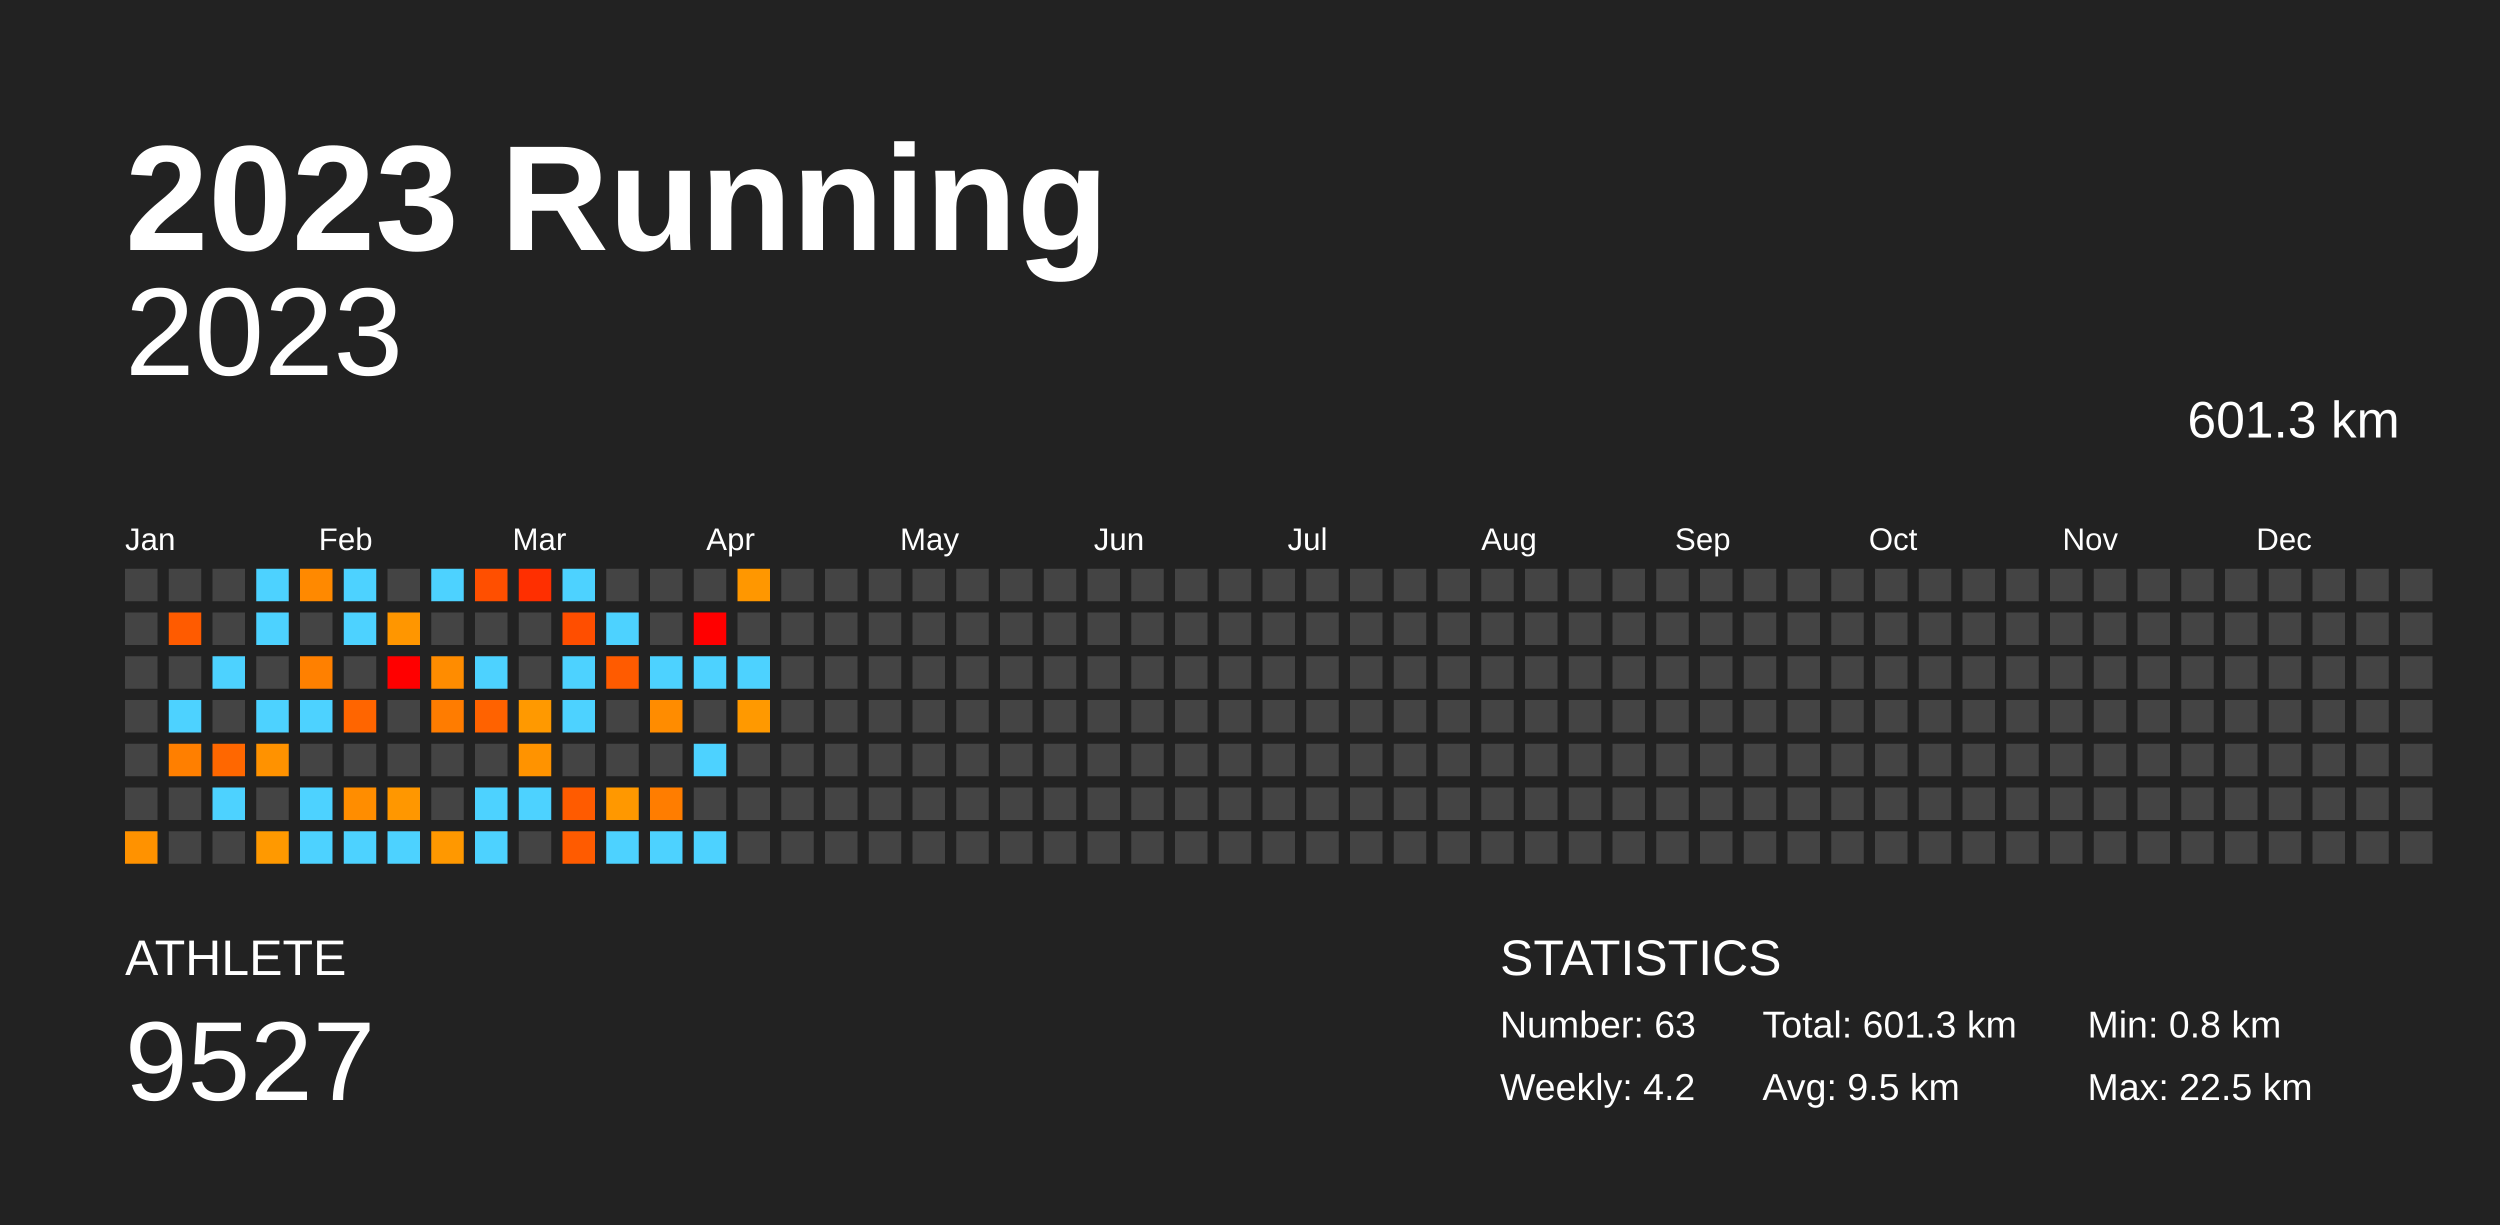
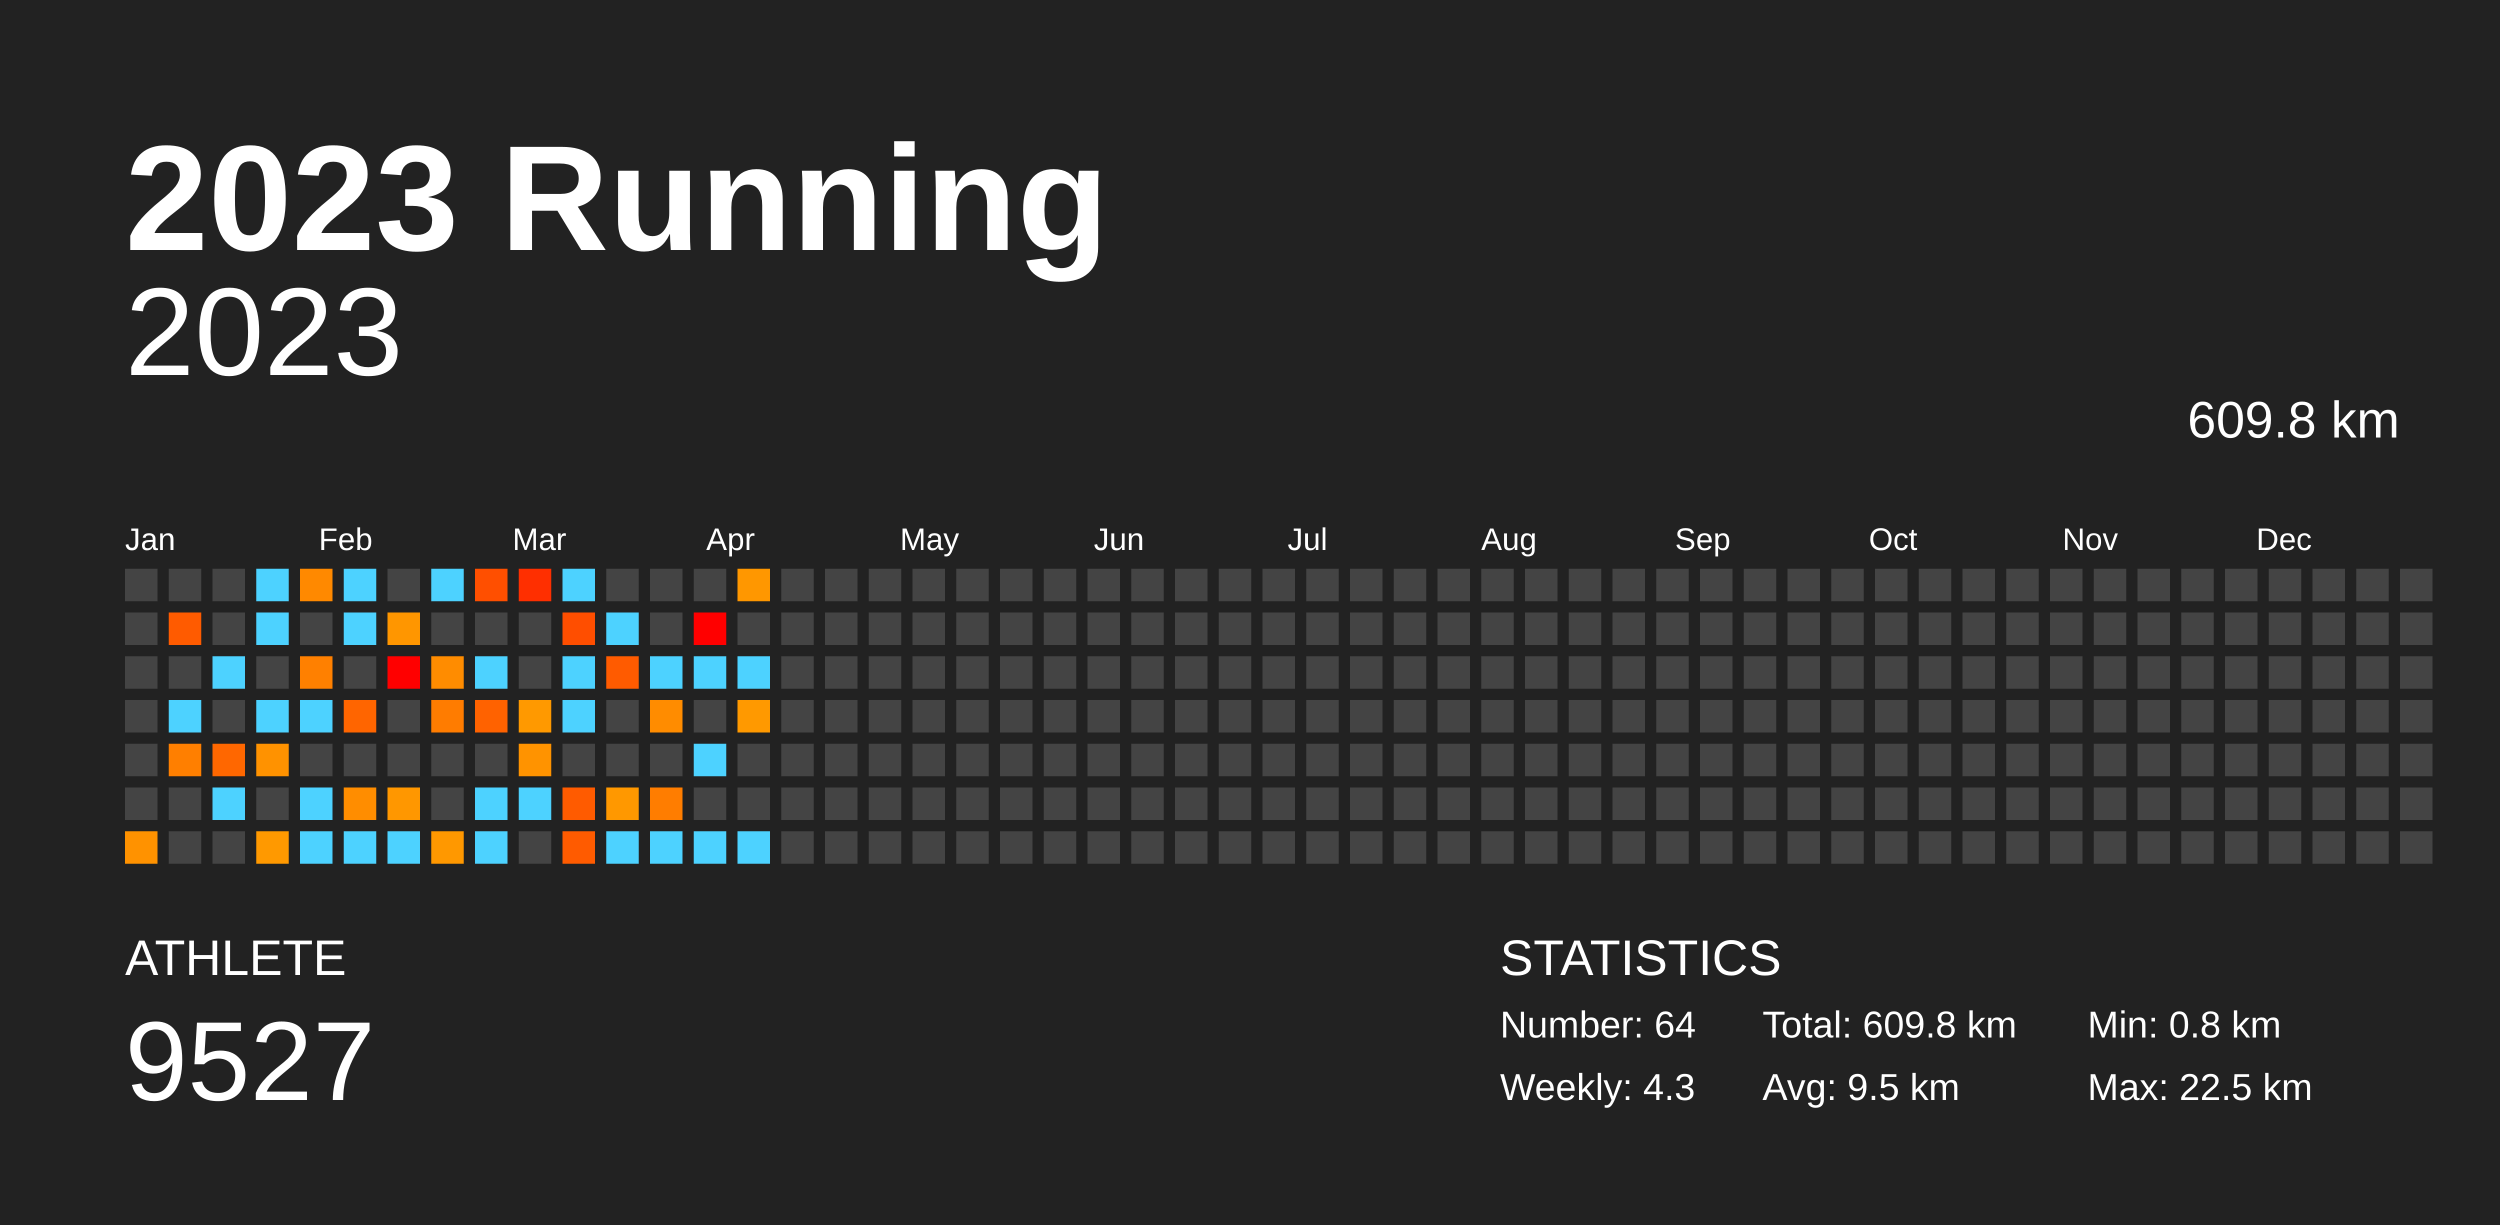
<svg xmlns="http://www.w3.org/2000/svg" baseProfile="full" height="98mm" version="1.1" viewBox="0,0,200,98" width="200mm">
  <defs />
  <rect fill="#222222" height="98" width="200" x="0" y="0" />
  <text fill="#FFFFFF" style="font-size:12px; font-family:Arial; font-weight:bold;" x="10" y="20">2023 Running</text>
  <text fill="#FFFFFF" style="font-size:4px; font-family:Arial" x="10" y="78">ATHLETE</text>
  <text fill="#FFFFFF" style="font-size:9px; font-family:Arial" x="10" y="88">9527</text>
  <text fill="#FFFFFF" style="font-size:4px; font-family:Arial" x="120" y="78">STATISTICS</text>
-   <text fill="#FFFFFF" style="font-size:3px; font-family:Arial" x="120" y="83">Number: 63</text>
-   <text fill="#FFFFFF" style="font-size:3px; font-family:Arial" x="120" y="88">Weekly: 4.2</text>
-   <text fill="#FFFFFF" style="font-size:3px; font-family:Arial" x="141" y="83">Total: 601.3 km</text>
+   <text fill="#FFFFFF" style="font-size:3px; font-family:Arial" x="120" y="83">Number: 64</text>
+   <text fill="#FFFFFF" style="font-size:3px; font-family:Arial" x="120" y="88">Weekly: 4.3</text>
+   <text fill="#FFFFFF" style="font-size:3px; font-family:Arial" x="141" y="83">Total: 609.8 km</text>
  <text fill="#FFFFFF" style="font-size:3px; font-family:Arial" x="141" y="88">Avg: 9.5 km</text>
  <text fill="#FFFFFF" style="font-size:3px; font-family:Arial" x="167" y="83">Min: 0.8 km</text>
  <text fill="#FFFFFF" style="font-size:3px; font-family:Arial" x="167" y="88">Max: 22.5 km</text>
  <text alignment-baseline="hanging" fill="#FFFFFF" style="font-size:10.0px; font-family:Arial;" x="10" y="30">2023</text>
-   <text alignment-baseline="hanging" fill="#FFFFFF" style="font-size:4.125px; font-family:Arial;" x="175" y="35">601.3 km</text>
+   <text alignment-baseline="hanging" fill="#FFFFFF" style="font-size:4.125px; font-family:Arial;" x="175" y="35">609.8 km</text>
  <text fill="#FFFFFF" style="font-size:2.5px; font-family:Arial" x="10.0" y="44">Jan</text>
  <text fill="#FFFFFF" style="font-size:2.5px; font-family:Arial" x="25.5" y="44">Feb</text>
  <text fill="#FFFFFF" style="font-size:2.5px; font-family:Arial" x="41.0" y="44">Mar</text>
  <text fill="#FFFFFF" style="font-size:2.5px; font-family:Arial" x="56.5" y="44">Apr</text>
  <text fill="#FFFFFF" style="font-size:2.5px; font-family:Arial" x="72.0" y="44">May</text>
  <text fill="#FFFFFF" style="font-size:2.5px; font-family:Arial" x="87.5" y="44">Jun</text>
  <text fill="#FFFFFF" style="font-size:2.5px; font-family:Arial" x="103.0" y="44">Jul</text>
  <text fill="#FFFFFF" style="font-size:2.5px; font-family:Arial" x="118.5" y="44">Aug</text>
  <text fill="#FFFFFF" style="font-size:2.5px; font-family:Arial" x="134.0" y="44">Sep</text>
  <text fill="#FFFFFF" style="font-size:2.5px; font-family:Arial" x="149.5" y="44">Oct</text>
  <text fill="#FFFFFF" style="font-size:2.5px; font-family:Arial" x="165.0" y="44">Nov</text>
  <text fill="#FFFFFF" style="font-size:2.5px; font-family:Arial" x="180.5" y="44">Dec</text>
  <rect fill="#444444" height="2.6" width="2.6" x="10.0" y="45.5" />
  <rect fill="#444444" height="2.6" width="2.6" x="10.0" y="49.0" />
  <rect fill="#444444" height="2.6" width="2.6" x="10.0" y="52.5" />
  <rect fill="#444444" height="2.6" width="2.6" x="10.0" y="56.0" />
  <rect fill="#444444" height="2.6" width="2.6" x="10.0" y="59.5" />
  <rect fill="#444444" height="2.6" width="2.6" x="10.0" y="63.0" />
  <rect fill="#ff9200" height="2.6" width="2.6" x="10.0" y="66.5" />
  <rect fill="#444444" height="2.6" width="2.6" x="13.5" y="45.5" />
  <rect fill="#ff5b00" height="2.6" width="2.6" x="13.5" y="49.0" />
  <rect fill="#444444" height="2.6" width="2.6" x="13.5" y="52.5" />
  <rect fill="#4dd2ff" height="2.6" width="2.6" x="13.5" y="56.0" />
  <rect fill="#ff7f00" height="2.6" width="2.6" x="13.5" y="59.5" />
  <rect fill="#444444" height="2.6" width="2.6" x="13.5" y="63.0" />
  <rect fill="#444444" height="2.6" width="2.6" x="13.5" y="66.5" />
  <rect fill="#444444" height="2.6" width="2.6" x="17.0" y="45.5" />
  <rect fill="#444444" height="2.6" width="2.6" x="17.0" y="49.0" />
  <rect fill="#4dd2ff" height="2.6" width="2.6" x="17.0" y="52.5" />
  <rect fill="#444444" height="2.6" width="2.6" x="17.0" y="56.0" />
  <rect fill="#ff6700" height="2.6" width="2.6" x="17.0" y="59.5" />
  <rect fill="#4dd2ff" height="2.6" width="2.6" x="17.0" y="63.0" />
  <rect fill="#444444" height="2.6" width="2.6" x="17.0" y="66.5" />
  <rect fill="#4dd2ff" height="2.6" width="2.6" x="20.5" y="45.5" />
  <rect fill="#4dd2ff" height="2.6" width="2.6" x="20.5" y="49.0" />
  <rect fill="#444444" height="2.6" width="2.6" x="20.5" y="52.5" />
  <rect fill="#4dd2ff" height="2.6" width="2.6" x="20.5" y="56.0" />
  <rect fill="#ff9200" height="2.6" width="2.6" x="20.5" y="59.5" />
  <rect fill="#444444" height="2.6" width="2.6" x="20.5" y="63.0" />
  <rect fill="#ff9900" height="2.6" width="2.6" x="20.5" y="66.5" />
  <rect fill="#ff8900" height="2.6" width="2.6" x="24.0" y="45.5" />
  <rect fill="#444444" height="2.6" width="2.6" x="24.0" y="49.0" />
  <rect fill="#ff8000" height="2.6" width="2.6" x="24.0" y="52.5" />
  <rect fill="#4dd2ff" height="2.6" width="2.6" x="24.0" y="56.0" />
  <rect fill="#444444" height="2.6" width="2.6" x="24.0" y="59.5" />
  <rect fill="#4dd2ff" height="2.6" width="2.6" x="24.0" y="63.0" />
  <rect fill="#4dd2ff" height="2.6" width="2.6" x="24.0" y="66.5" />
  <rect fill="#4dd2ff" height="2.6" width="2.6" x="27.5" y="45.5" />
  <rect fill="#4dd2ff" height="2.6" width="2.6" x="27.5" y="49.0" />
  <rect fill="#444444" height="2.6" width="2.6" x="27.5" y="52.5" />
  <rect fill="#ff6500" height="2.6" width="2.6" x="27.5" y="56.0" />
  <rect fill="#444444" height="2.6" width="2.6" x="27.5" y="59.5" />
  <rect fill="#ff8d00" height="2.6" width="2.6" x="27.5" y="63.0" />
  <rect fill="#4dd2ff" height="2.6" width="2.6" x="27.5" y="66.5" />
  <rect fill="#444444" height="2.6" width="2.6" x="31.0" y="45.5" />
  <rect fill="#ff9600" height="2.6" width="2.6" x="31.0" y="49.0" />
  <rect fill="red" height="2.6" width="2.6" x="31.0" y="52.5" />
  <rect fill="#444444" height="2.6" width="2.6" x="31.0" y="56.0" />
  <rect fill="#444444" height="2.6" width="2.6" x="31.0" y="59.5" />
  <rect fill="#ff9700" height="2.6" width="2.6" x="31.0" y="63.0" />
  <rect fill="#4dd2ff" height="2.6" width="2.6" x="31.0" y="66.5" />
  <rect fill="#4dd2ff" height="2.6" width="2.6" x="34.5" y="45.5" />
  <rect fill="#444444" height="2.6" width="2.6" x="34.5" y="49.0" />
  <rect fill="#ff8c00" height="2.6" width="2.6" x="34.5" y="52.5" />
  <rect fill="#ff7c00" height="2.6" width="2.6" x="34.5" y="56.0" />
  <rect fill="#444444" height="2.6" width="2.6" x="34.5" y="59.5" />
  <rect fill="#444444" height="2.6" width="2.6" x="34.5" y="63.0" />
  <rect fill="#ff9800" height="2.6" width="2.6" x="34.5" y="66.5" />
  <rect fill="#ff4f00" height="2.6" width="2.6" x="38.0" y="45.5" />
  <rect fill="#444444" height="2.6" width="2.6" x="38.0" y="49.0" />
  <rect fill="#4dd2ff" height="2.6" width="2.6" x="38.0" y="52.5" />
  <rect fill="#ff6200" height="2.6" width="2.6" x="38.0" y="56.0" />
  <rect fill="#444444" height="2.6" width="2.6" x="38.0" y="59.5" />
  <rect fill="#4dd2ff" height="2.6" width="2.6" x="38.0" y="63.0" />
  <rect fill="#4dd2ff" height="2.6" width="2.6" x="38.0" y="66.5" />
  <rect fill="#ff2f00" height="2.6" width="2.6" x="41.5" y="45.5" />
  <rect fill="#444444" height="2.6" width="2.6" x="41.5" y="49.0" />
  <rect fill="#444444" height="2.6" width="2.6" x="41.5" y="52.5" />
  <rect fill="#ff9900" height="2.6" width="2.6" x="41.5" y="56.0" />
  <rect fill="#ff9300" height="2.6" width="2.6" x="41.5" y="59.5" />
  <rect fill="#4dd2ff" height="2.6" width="2.6" x="41.5" y="63.0" />
  <rect fill="#444444" height="2.6" width="2.6" x="41.5" y="66.5" />
  <rect fill="#4dd2ff" height="2.6" width="2.6" x="45.0" y="45.5" />
  <rect fill="#ff4e00" height="2.6" width="2.6" x="45.0" y="49.0" />
  <rect fill="#4dd2ff" height="2.6" width="2.6" x="45.0" y="52.5" />
  <rect fill="#4dd2ff" height="2.6" width="2.6" x="45.0" y="56.0" />
  <rect fill="#444444" height="2.6" width="2.6" x="45.0" y="59.5" />
  <rect fill="#ff5b00" height="2.6" width="2.6" x="45.0" y="63.0" />
  <rect fill="#ff5b00" height="2.6" width="2.6" x="45.0" y="66.5" />
  <rect fill="#444444" height="2.6" width="2.6" x="48.5" y="45.5" />
  <rect fill="#4dd2ff" height="2.6" width="2.6" x="48.5" y="49.0" />
  <rect fill="#ff5b00" height="2.6" width="2.6" x="48.5" y="52.5" />
  <rect fill="#444444" height="2.6" width="2.6" x="48.5" y="56.0" />
  <rect fill="#444444" height="2.6" width="2.6" x="48.5" y="59.5" />
  <rect fill="#ff9800" height="2.6" width="2.6" x="48.5" y="63.0" />
  <rect fill="#4dd2ff" height="2.6" width="2.6" x="48.5" y="66.5" />
  <rect fill="#444444" height="2.6" width="2.6" x="52.0" y="45.5" />
  <rect fill="#444444" height="2.6" width="2.6" x="52.0" y="49.0" />
  <rect fill="#4dd2ff" height="2.6" width="2.6" x="52.0" y="52.5" />
  <rect fill="#ff8c00" height="2.6" width="2.6" x="52.0" y="56.0" />
  <rect fill="#444444" height="2.6" width="2.6" x="52.0" y="59.5" />
  <rect fill="#ff7d00" height="2.6" width="2.6" x="52.0" y="63.0" />
  <rect fill="#4dd2ff" height="2.6" width="2.6" x="52.0" y="66.5" />
  <rect fill="#444444" height="2.6" width="2.6" x="55.5" y="45.5" />
  <rect fill="red" height="2.6" width="2.6" x="55.5" y="49.0" />
  <rect fill="#4dd2ff" height="2.6" width="2.6" x="55.5" y="52.5" />
  <rect fill="#444444" height="2.6" width="2.6" x="55.5" y="56.0" />
  <rect fill="#4dd2ff" height="2.6" width="2.6" x="55.5" y="59.5" />
  <rect fill="#444444" height="2.6" width="2.6" x="55.5" y="63.0" />
  <rect fill="#4dd2ff" height="2.6" width="2.6" x="55.5" y="66.5" />
  <rect fill="#ff9700" height="2.6" width="2.6" x="59.0" y="45.5" />
  <rect fill="#444444" height="2.6" width="2.6" x="59.0" y="49.0" />
  <rect fill="#4dd2ff" height="2.6" width="2.6" x="59.0" y="52.5" />
  <rect fill="#ff9900" height="2.6" width="2.6" x="59.0" y="56.0" />
  <rect fill="#444444" height="2.6" width="2.6" x="59.0" y="59.5" />
  <rect fill="#444444" height="2.6" width="2.6" x="59.0" y="63.0" />
-   <rect fill="#444444" height="2.6" width="2.6" x="59.0" y="66.5" />
+   <rect fill="#4dd2ff" height="2.6" width="2.6" x="59.0" y="66.5" />
  <rect fill="#444444" height="2.6" width="2.6" x="62.5" y="45.5" />
  <rect fill="#444444" height="2.6" width="2.6" x="62.5" y="49.0" />
  <rect fill="#444444" height="2.6" width="2.6" x="62.5" y="52.5" />
  <rect fill="#444444" height="2.6" width="2.6" x="62.5" y="56.0" />
  <rect fill="#444444" height="2.6" width="2.6" x="62.5" y="59.5" />
  <rect fill="#444444" height="2.6" width="2.6" x="62.5" y="63.0" />
  <rect fill="#444444" height="2.6" width="2.6" x="62.5" y="66.5" />
  <rect fill="#444444" height="2.6" width="2.6" x="66.0" y="45.5" />
  <rect fill="#444444" height="2.6" width="2.6" x="66.0" y="49.0" />
  <rect fill="#444444" height="2.6" width="2.6" x="66.0" y="52.5" />
  <rect fill="#444444" height="2.6" width="2.6" x="66.0" y="56.0" />
  <rect fill="#444444" height="2.6" width="2.6" x="66.0" y="59.5" />
  <rect fill="#444444" height="2.6" width="2.6" x="66.0" y="63.0" />
  <rect fill="#444444" height="2.6" width="2.6" x="66.0" y="66.5" />
  <rect fill="#444444" height="2.6" width="2.6" x="69.5" y="45.5" />
  <rect fill="#444444" height="2.6" width="2.6" x="69.5" y="49.0" />
  <rect fill="#444444" height="2.6" width="2.6" x="69.5" y="52.5" />
  <rect fill="#444444" height="2.6" width="2.6" x="69.5" y="56.0" />
  <rect fill="#444444" height="2.6" width="2.6" x="69.5" y="59.5" />
  <rect fill="#444444" height="2.6" width="2.6" x="69.5" y="63.0" />
  <rect fill="#444444" height="2.6" width="2.6" x="69.5" y="66.5" />
  <rect fill="#444444" height="2.6" width="2.6" x="73.0" y="45.5" />
  <rect fill="#444444" height="2.6" width="2.6" x="73.0" y="49.0" />
  <rect fill="#444444" height="2.6" width="2.6" x="73.0" y="52.5" />
  <rect fill="#444444" height="2.6" width="2.6" x="73.0" y="56.0" />
  <rect fill="#444444" height="2.6" width="2.6" x="73.0" y="59.5" />
  <rect fill="#444444" height="2.6" width="2.6" x="73.0" y="63.0" />
  <rect fill="#444444" height="2.6" width="2.6" x="73.0" y="66.5" />
  <rect fill="#444444" height="2.6" width="2.6" x="76.5" y="45.5" />
  <rect fill="#444444" height="2.6" width="2.6" x="76.5" y="49.0" />
  <rect fill="#444444" height="2.6" width="2.6" x="76.5" y="52.5" />
  <rect fill="#444444" height="2.6" width="2.6" x="76.5" y="56.0" />
  <rect fill="#444444" height="2.6" width="2.6" x="76.5" y="59.5" />
  <rect fill="#444444" height="2.6" width="2.6" x="76.5" y="63.0" />
  <rect fill="#444444" height="2.6" width="2.6" x="76.5" y="66.5" />
  <rect fill="#444444" height="2.6" width="2.6" x="80.0" y="45.5" />
  <rect fill="#444444" height="2.6" width="2.6" x="80.0" y="49.0" />
  <rect fill="#444444" height="2.6" width="2.6" x="80.0" y="52.5" />
  <rect fill="#444444" height="2.6" width="2.6" x="80.0" y="56.0" />
  <rect fill="#444444" height="2.6" width="2.6" x="80.0" y="59.5" />
  <rect fill="#444444" height="2.6" width="2.6" x="80.0" y="63.0" />
  <rect fill="#444444" height="2.6" width="2.6" x="80.0" y="66.5" />
  <rect fill="#444444" height="2.6" width="2.6" x="83.5" y="45.5" />
  <rect fill="#444444" height="2.6" width="2.6" x="83.5" y="49.0" />
  <rect fill="#444444" height="2.6" width="2.6" x="83.5" y="52.5" />
  <rect fill="#444444" height="2.6" width="2.6" x="83.5" y="56.0" />
  <rect fill="#444444" height="2.6" width="2.6" x="83.5" y="59.5" />
  <rect fill="#444444" height="2.6" width="2.6" x="83.5" y="63.0" />
  <rect fill="#444444" height="2.6" width="2.6" x="83.5" y="66.5" />
  <rect fill="#444444" height="2.6" width="2.6" x="87.0" y="45.5" />
  <rect fill="#444444" height="2.6" width="2.6" x="87.0" y="49.0" />
  <rect fill="#444444" height="2.6" width="2.6" x="87.0" y="52.5" />
  <rect fill="#444444" height="2.6" width="2.6" x="87.0" y="56.0" />
  <rect fill="#444444" height="2.6" width="2.6" x="87.0" y="59.5" />
  <rect fill="#444444" height="2.6" width="2.6" x="87.0" y="63.0" />
  <rect fill="#444444" height="2.6" width="2.6" x="87.0" y="66.5" />
  <rect fill="#444444" height="2.6" width="2.6" x="90.5" y="45.5" />
  <rect fill="#444444" height="2.6" width="2.6" x="90.5" y="49.0" />
  <rect fill="#444444" height="2.6" width="2.6" x="90.5" y="52.5" />
  <rect fill="#444444" height="2.6" width="2.6" x="90.5" y="56.0" />
  <rect fill="#444444" height="2.6" width="2.6" x="90.5" y="59.5" />
  <rect fill="#444444" height="2.6" width="2.6" x="90.5" y="63.0" />
  <rect fill="#444444" height="2.6" width="2.6" x="90.5" y="66.5" />
  <rect fill="#444444" height="2.6" width="2.6" x="94.0" y="45.5" />
  <rect fill="#444444" height="2.6" width="2.6" x="94.0" y="49.0" />
  <rect fill="#444444" height="2.6" width="2.6" x="94.0" y="52.5" />
  <rect fill="#444444" height="2.6" width="2.6" x="94.0" y="56.0" />
  <rect fill="#444444" height="2.6" width="2.6" x="94.0" y="59.5" />
  <rect fill="#444444" height="2.6" width="2.6" x="94.0" y="63.0" />
  <rect fill="#444444" height="2.6" width="2.6" x="94.0" y="66.5" />
  <rect fill="#444444" height="2.6" width="2.6" x="97.5" y="45.5" />
  <rect fill="#444444" height="2.6" width="2.6" x="97.5" y="49.0" />
  <rect fill="#444444" height="2.6" width="2.6" x="97.5" y="52.5" />
  <rect fill="#444444" height="2.6" width="2.6" x="97.5" y="56.0" />
  <rect fill="#444444" height="2.6" width="2.6" x="97.5" y="59.5" />
  <rect fill="#444444" height="2.6" width="2.6" x="97.5" y="63.0" />
  <rect fill="#444444" height="2.6" width="2.6" x="97.5" y="66.5" />
  <rect fill="#444444" height="2.6" width="2.6" x="101.0" y="45.5" />
  <rect fill="#444444" height="2.6" width="2.6" x="101.0" y="49.0" />
  <rect fill="#444444" height="2.6" width="2.6" x="101.0" y="52.5" />
  <rect fill="#444444" height="2.6" width="2.6" x="101.0" y="56.0" />
  <rect fill="#444444" height="2.6" width="2.6" x="101.0" y="59.5" />
  <rect fill="#444444" height="2.6" width="2.6" x="101.0" y="63.0" />
  <rect fill="#444444" height="2.6" width="2.6" x="101.0" y="66.5" />
  <rect fill="#444444" height="2.6" width="2.6" x="104.5" y="45.5" />
  <rect fill="#444444" height="2.6" width="2.6" x="104.5" y="49.0" />
  <rect fill="#444444" height="2.6" width="2.6" x="104.5" y="52.5" />
  <rect fill="#444444" height="2.6" width="2.6" x="104.5" y="56.0" />
  <rect fill="#444444" height="2.6" width="2.6" x="104.5" y="59.5" />
  <rect fill="#444444" height="2.6" width="2.6" x="104.5" y="63.0" />
  <rect fill="#444444" height="2.6" width="2.6" x="104.5" y="66.5" />
  <rect fill="#444444" height="2.6" width="2.6" x="108.0" y="45.5" />
  <rect fill="#444444" height="2.6" width="2.6" x="108.0" y="49.0" />
  <rect fill="#444444" height="2.6" width="2.6" x="108.0" y="52.5" />
  <rect fill="#444444" height="2.6" width="2.6" x="108.0" y="56.0" />
  <rect fill="#444444" height="2.6" width="2.6" x="108.0" y="59.5" />
  <rect fill="#444444" height="2.6" width="2.6" x="108.0" y="63.0" />
  <rect fill="#444444" height="2.6" width="2.6" x="108.0" y="66.5" />
  <rect fill="#444444" height="2.6" width="2.6" x="111.5" y="45.5" />
  <rect fill="#444444" height="2.6" width="2.6" x="111.5" y="49.0" />
  <rect fill="#444444" height="2.6" width="2.6" x="111.5" y="52.5" />
  <rect fill="#444444" height="2.6" width="2.6" x="111.5" y="56.0" />
  <rect fill="#444444" height="2.6" width="2.6" x="111.5" y="59.5" />
  <rect fill="#444444" height="2.6" width="2.6" x="111.5" y="63.0" />
  <rect fill="#444444" height="2.6" width="2.6" x="111.5" y="66.5" />
  <rect fill="#444444" height="2.6" width="2.6" x="115.0" y="45.5" />
  <rect fill="#444444" height="2.6" width="2.6" x="115.0" y="49.0" />
  <rect fill="#444444" height="2.6" width="2.6" x="115.0" y="52.5" />
  <rect fill="#444444" height="2.6" width="2.6" x="115.0" y="56.0" />
  <rect fill="#444444" height="2.6" width="2.6" x="115.0" y="59.5" />
  <rect fill="#444444" height="2.6" width="2.6" x="115.0" y="63.0" />
  <rect fill="#444444" height="2.6" width="2.6" x="115.0" y="66.5" />
  <rect fill="#444444" height="2.6" width="2.6" x="118.5" y="45.5" />
  <rect fill="#444444" height="2.6" width="2.6" x="118.5" y="49.0" />
  <rect fill="#444444" height="2.6" width="2.6" x="118.5" y="52.5" />
  <rect fill="#444444" height="2.6" width="2.6" x="118.5" y="56.0" />
  <rect fill="#444444" height="2.6" width="2.6" x="118.5" y="59.5" />
  <rect fill="#444444" height="2.6" width="2.6" x="118.5" y="63.0" />
  <rect fill="#444444" height="2.6" width="2.6" x="118.5" y="66.5" />
  <rect fill="#444444" height="2.6" width="2.6" x="122.0" y="45.5" />
  <rect fill="#444444" height="2.6" width="2.6" x="122.0" y="49.0" />
  <rect fill="#444444" height="2.6" width="2.6" x="122.0" y="52.5" />
  <rect fill="#444444" height="2.6" width="2.6" x="122.0" y="56.0" />
  <rect fill="#444444" height="2.6" width="2.6" x="122.0" y="59.5" />
  <rect fill="#444444" height="2.6" width="2.6" x="122.0" y="63.0" />
  <rect fill="#444444" height="2.6" width="2.6" x="122.0" y="66.5" />
  <rect fill="#444444" height="2.6" width="2.6" x="125.5" y="45.5" />
  <rect fill="#444444" height="2.6" width="2.6" x="125.5" y="49.0" />
  <rect fill="#444444" height="2.6" width="2.6" x="125.5" y="52.5" />
  <rect fill="#444444" height="2.6" width="2.6" x="125.5" y="56.0" />
  <rect fill="#444444" height="2.6" width="2.6" x="125.5" y="59.5" />
  <rect fill="#444444" height="2.6" width="2.6" x="125.5" y="63.0" />
  <rect fill="#444444" height="2.6" width="2.6" x="125.5" y="66.5" />
  <rect fill="#444444" height="2.6" width="2.6" x="129.0" y="45.5" />
  <rect fill="#444444" height="2.6" width="2.6" x="129.0" y="49.0" />
  <rect fill="#444444" height="2.6" width="2.6" x="129.0" y="52.5" />
  <rect fill="#444444" height="2.6" width="2.6" x="129.0" y="56.0" />
  <rect fill="#444444" height="2.6" width="2.6" x="129.0" y="59.5" />
  <rect fill="#444444" height="2.6" width="2.6" x="129.0" y="63.0" />
  <rect fill="#444444" height="2.6" width="2.6" x="129.0" y="66.5" />
  <rect fill="#444444" height="2.6" width="2.6" x="132.5" y="45.5" />
  <rect fill="#444444" height="2.6" width="2.6" x="132.5" y="49.0" />
  <rect fill="#444444" height="2.6" width="2.6" x="132.5" y="52.5" />
  <rect fill="#444444" height="2.6" width="2.6" x="132.5" y="56.0" />
  <rect fill="#444444" height="2.6" width="2.6" x="132.5" y="59.5" />
  <rect fill="#444444" height="2.6" width="2.6" x="132.5" y="63.0" />
  <rect fill="#444444" height="2.6" width="2.6" x="132.5" y="66.5" />
  <rect fill="#444444" height="2.6" width="2.6" x="136.0" y="45.5" />
  <rect fill="#444444" height="2.6" width="2.6" x="136.0" y="49.0" />
  <rect fill="#444444" height="2.6" width="2.6" x="136.0" y="52.5" />
  <rect fill="#444444" height="2.6" width="2.6" x="136.0" y="56.0" />
  <rect fill="#444444" height="2.6" width="2.6" x="136.0" y="59.5" />
  <rect fill="#444444" height="2.6" width="2.6" x="136.0" y="63.0" />
  <rect fill="#444444" height="2.6" width="2.6" x="136.0" y="66.5" />
  <rect fill="#444444" height="2.6" width="2.6" x="139.5" y="45.5" />
  <rect fill="#444444" height="2.6" width="2.6" x="139.5" y="49.0" />
  <rect fill="#444444" height="2.6" width="2.6" x="139.5" y="52.5" />
  <rect fill="#444444" height="2.6" width="2.6" x="139.5" y="56.0" />
  <rect fill="#444444" height="2.6" width="2.6" x="139.5" y="59.5" />
  <rect fill="#444444" height="2.6" width="2.6" x="139.5" y="63.0" />
  <rect fill="#444444" height="2.6" width="2.6" x="139.5" y="66.5" />
  <rect fill="#444444" height="2.6" width="2.6" x="143.0" y="45.5" />
  <rect fill="#444444" height="2.6" width="2.6" x="143.0" y="49.0" />
  <rect fill="#444444" height="2.6" width="2.6" x="143.0" y="52.5" />
  <rect fill="#444444" height="2.6" width="2.6" x="143.0" y="56.0" />
  <rect fill="#444444" height="2.6" width="2.6" x="143.0" y="59.5" />
  <rect fill="#444444" height="2.6" width="2.6" x="143.0" y="63.0" />
  <rect fill="#444444" height="2.6" width="2.6" x="143.0" y="66.5" />
  <rect fill="#444444" height="2.6" width="2.6" x="146.5" y="45.5" />
  <rect fill="#444444" height="2.6" width="2.6" x="146.5" y="49.0" />
  <rect fill="#444444" height="2.6" width="2.6" x="146.5" y="52.5" />
  <rect fill="#444444" height="2.6" width="2.6" x="146.5" y="56.0" />
  <rect fill="#444444" height="2.6" width="2.6" x="146.5" y="59.5" />
  <rect fill="#444444" height="2.6" width="2.6" x="146.5" y="63.0" />
  <rect fill="#444444" height="2.6" width="2.6" x="146.5" y="66.5" />
  <rect fill="#444444" height="2.6" width="2.6" x="150.0" y="45.5" />
  <rect fill="#444444" height="2.6" width="2.6" x="150.0" y="49.0" />
  <rect fill="#444444" height="2.6" width="2.6" x="150.0" y="52.5" />
  <rect fill="#444444" height="2.6" width="2.6" x="150.0" y="56.0" />
  <rect fill="#444444" height="2.6" width="2.6" x="150.0" y="59.5" />
  <rect fill="#444444" height="2.6" width="2.6" x="150.0" y="63.0" />
  <rect fill="#444444" height="2.6" width="2.6" x="150.0" y="66.5" />
  <rect fill="#444444" height="2.6" width="2.6" x="153.5" y="45.5" />
  <rect fill="#444444" height="2.6" width="2.6" x="153.5" y="49.0" />
  <rect fill="#444444" height="2.6" width="2.6" x="153.5" y="52.5" />
  <rect fill="#444444" height="2.6" width="2.6" x="153.5" y="56.0" />
  <rect fill="#444444" height="2.6" width="2.6" x="153.5" y="59.5" />
  <rect fill="#444444" height="2.6" width="2.6" x="153.5" y="63.0" />
  <rect fill="#444444" height="2.6" width="2.6" x="153.5" y="66.5" />
  <rect fill="#444444" height="2.6" width="2.6" x="157.0" y="45.5" />
  <rect fill="#444444" height="2.6" width="2.6" x="157.0" y="49.0" />
  <rect fill="#444444" height="2.6" width="2.6" x="157.0" y="52.5" />
  <rect fill="#444444" height="2.6" width="2.6" x="157.0" y="56.0" />
  <rect fill="#444444" height="2.6" width="2.6" x="157.0" y="59.5" />
  <rect fill="#444444" height="2.6" width="2.6" x="157.0" y="63.0" />
  <rect fill="#444444" height="2.6" width="2.6" x="157.0" y="66.5" />
  <rect fill="#444444" height="2.6" width="2.6" x="160.5" y="45.5" />
  <rect fill="#444444" height="2.6" width="2.6" x="160.5" y="49.0" />
  <rect fill="#444444" height="2.6" width="2.6" x="160.5" y="52.5" />
  <rect fill="#444444" height="2.6" width="2.6" x="160.5" y="56.0" />
  <rect fill="#444444" height="2.6" width="2.6" x="160.5" y="59.5" />
  <rect fill="#444444" height="2.6" width="2.6" x="160.5" y="63.0" />
  <rect fill="#444444" height="2.6" width="2.6" x="160.5" y="66.5" />
  <rect fill="#444444" height="2.6" width="2.6" x="164.0" y="45.5" />
  <rect fill="#444444" height="2.6" width="2.6" x="164.0" y="49.0" />
  <rect fill="#444444" height="2.6" width="2.6" x="164.0" y="52.5" />
  <rect fill="#444444" height="2.6" width="2.6" x="164.0" y="56.0" />
  <rect fill="#444444" height="2.6" width="2.6" x="164.0" y="59.5" />
  <rect fill="#444444" height="2.6" width="2.6" x="164.0" y="63.0" />
  <rect fill="#444444" height="2.6" width="2.6" x="164.0" y="66.5" />
  <rect fill="#444444" height="2.6" width="2.6" x="167.5" y="45.5" />
  <rect fill="#444444" height="2.6" width="2.6" x="167.5" y="49.0" />
  <rect fill="#444444" height="2.6" width="2.6" x="167.5" y="52.5" />
  <rect fill="#444444" height="2.6" width="2.6" x="167.5" y="56.0" />
  <rect fill="#444444" height="2.6" width="2.6" x="167.5" y="59.5" />
  <rect fill="#444444" height="2.6" width="2.6" x="167.5" y="63.0" />
  <rect fill="#444444" height="2.6" width="2.6" x="167.5" y="66.5" />
  <rect fill="#444444" height="2.6" width="2.6" x="171.0" y="45.5" />
  <rect fill="#444444" height="2.6" width="2.6" x="171.0" y="49.0" />
  <rect fill="#444444" height="2.6" width="2.6" x="171.0" y="52.5" />
  <rect fill="#444444" height="2.6" width="2.6" x="171.0" y="56.0" />
  <rect fill="#444444" height="2.6" width="2.6" x="171.0" y="59.5" />
  <rect fill="#444444" height="2.6" width="2.6" x="171.0" y="63.0" />
  <rect fill="#444444" height="2.6" width="2.6" x="171.0" y="66.5" />
  <rect fill="#444444" height="2.6" width="2.6" x="174.5" y="45.5" />
  <rect fill="#444444" height="2.6" width="2.6" x="174.5" y="49.0" />
  <rect fill="#444444" height="2.6" width="2.6" x="174.5" y="52.5" />
  <rect fill="#444444" height="2.6" width="2.6" x="174.5" y="56.0" />
  <rect fill="#444444" height="2.6" width="2.6" x="174.5" y="59.5" />
  <rect fill="#444444" height="2.6" width="2.6" x="174.5" y="63.0" />
  <rect fill="#444444" height="2.6" width="2.6" x="174.5" y="66.5" />
  <rect fill="#444444" height="2.6" width="2.6" x="178.0" y="45.5" />
  <rect fill="#444444" height="2.6" width="2.6" x="178.0" y="49.0" />
  <rect fill="#444444" height="2.6" width="2.6" x="178.0" y="52.5" />
  <rect fill="#444444" height="2.6" width="2.6" x="178.0" y="56.0" />
  <rect fill="#444444" height="2.6" width="2.6" x="178.0" y="59.5" />
  <rect fill="#444444" height="2.6" width="2.6" x="178.0" y="63.0" />
  <rect fill="#444444" height="2.6" width="2.6" x="178.0" y="66.5" />
  <rect fill="#444444" height="2.6" width="2.6" x="181.5" y="45.5" />
  <rect fill="#444444" height="2.6" width="2.6" x="181.5" y="49.0" />
  <rect fill="#444444" height="2.6" width="2.6" x="181.5" y="52.5" />
  <rect fill="#444444" height="2.6" width="2.6" x="181.5" y="56.0" />
  <rect fill="#444444" height="2.6" width="2.6" x="181.5" y="59.5" />
  <rect fill="#444444" height="2.6" width="2.6" x="181.5" y="63.0" />
  <rect fill="#444444" height="2.6" width="2.6" x="181.5" y="66.5" />
  <rect fill="#444444" height="2.6" width="2.6" x="185.0" y="45.5" />
  <rect fill="#444444" height="2.6" width="2.6" x="185.0" y="49.0" />
  <rect fill="#444444" height="2.6" width="2.6" x="185.0" y="52.5" />
  <rect fill="#444444" height="2.6" width="2.6" x="185.0" y="56.0" />
  <rect fill="#444444" height="2.6" width="2.6" x="185.0" y="59.5" />
  <rect fill="#444444" height="2.6" width="2.6" x="185.0" y="63.0" />
  <rect fill="#444444" height="2.6" width="2.6" x="185.0" y="66.5" />
  <rect fill="#444444" height="2.6" width="2.6" x="188.5" y="45.5" />
  <rect fill="#444444" height="2.6" width="2.6" x="188.5" y="49.0" />
  <rect fill="#444444" height="2.6" width="2.6" x="188.5" y="52.5" />
  <rect fill="#444444" height="2.6" width="2.6" x="188.5" y="56.0" />
  <rect fill="#444444" height="2.6" width="2.6" x="188.5" y="59.5" />
  <rect fill="#444444" height="2.6" width="2.6" x="188.5" y="63.0" />
  <rect fill="#444444" height="2.6" width="2.6" x="188.5" y="66.5" />
  <rect fill="#444444" height="2.6" width="2.6" x="192.0" y="45.5" />
  <rect fill="#444444" height="2.6" width="2.6" x="192.0" y="49.0" />
  <rect fill="#444444" height="2.6" width="2.6" x="192.0" y="52.5" />
  <rect fill="#444444" height="2.6" width="2.6" x="192.0" y="56.0" />
  <rect fill="#444444" height="2.6" width="2.6" x="192.0" y="59.5" />
  <rect fill="#444444" height="2.6" width="2.6" x="192.0" y="63.0" />
  <rect fill="#444444" height="2.6" width="2.6" x="192.0" y="66.5" />
</svg>
